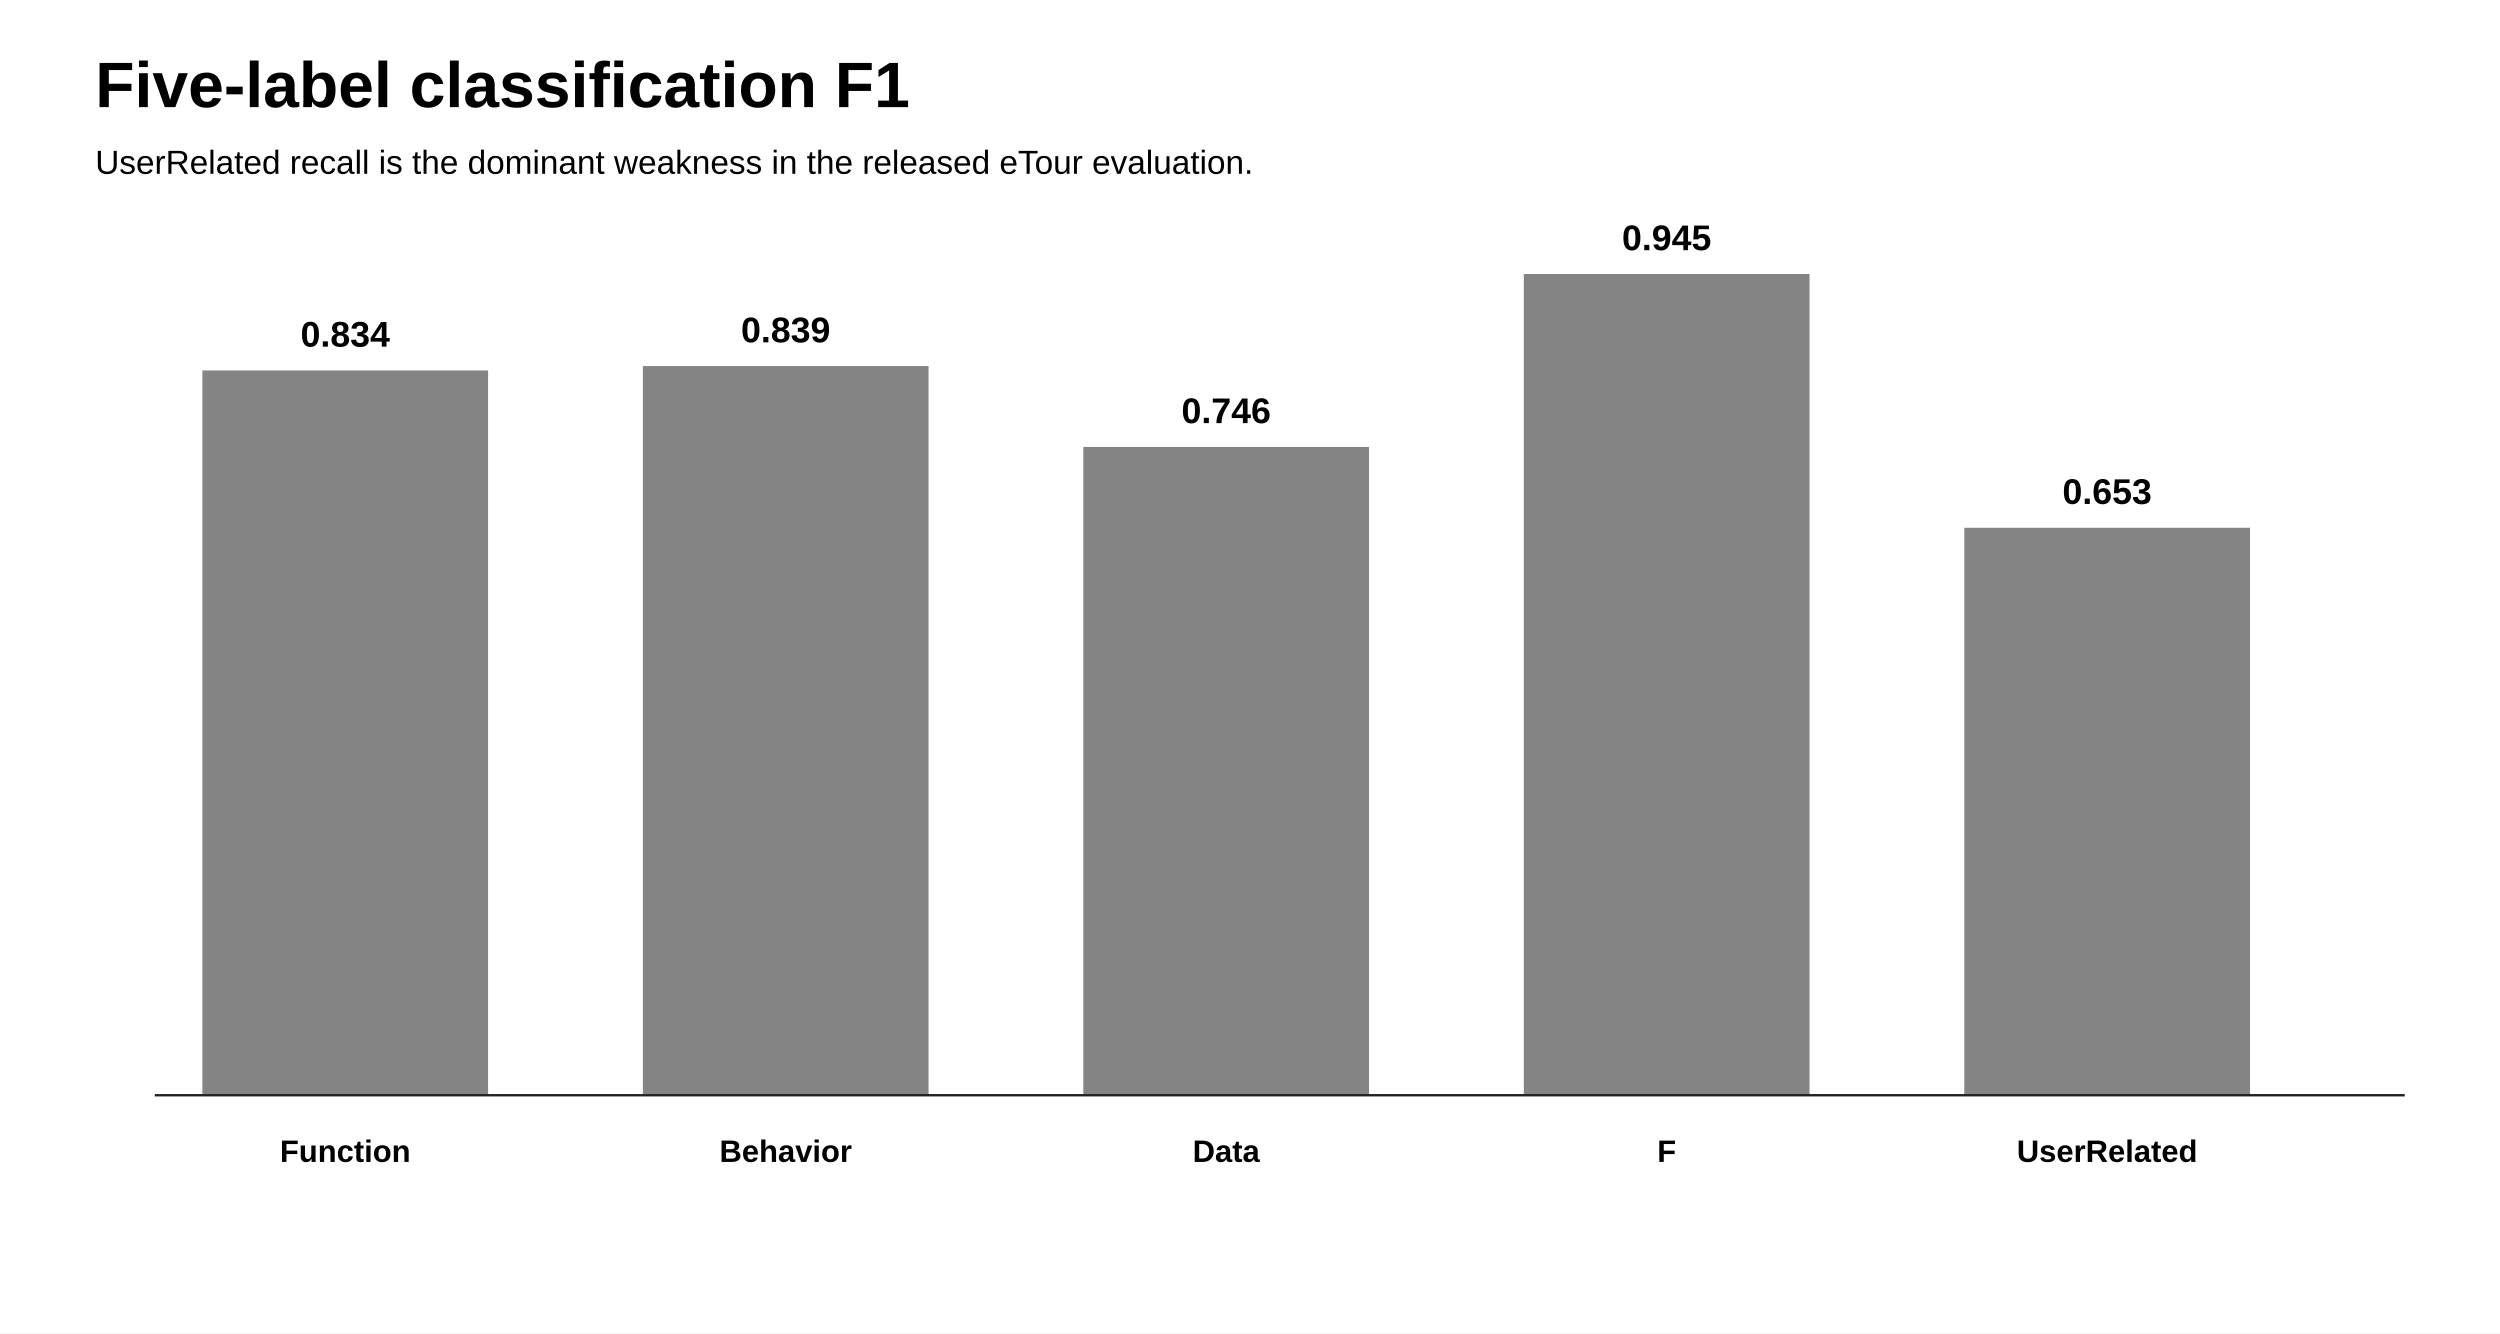
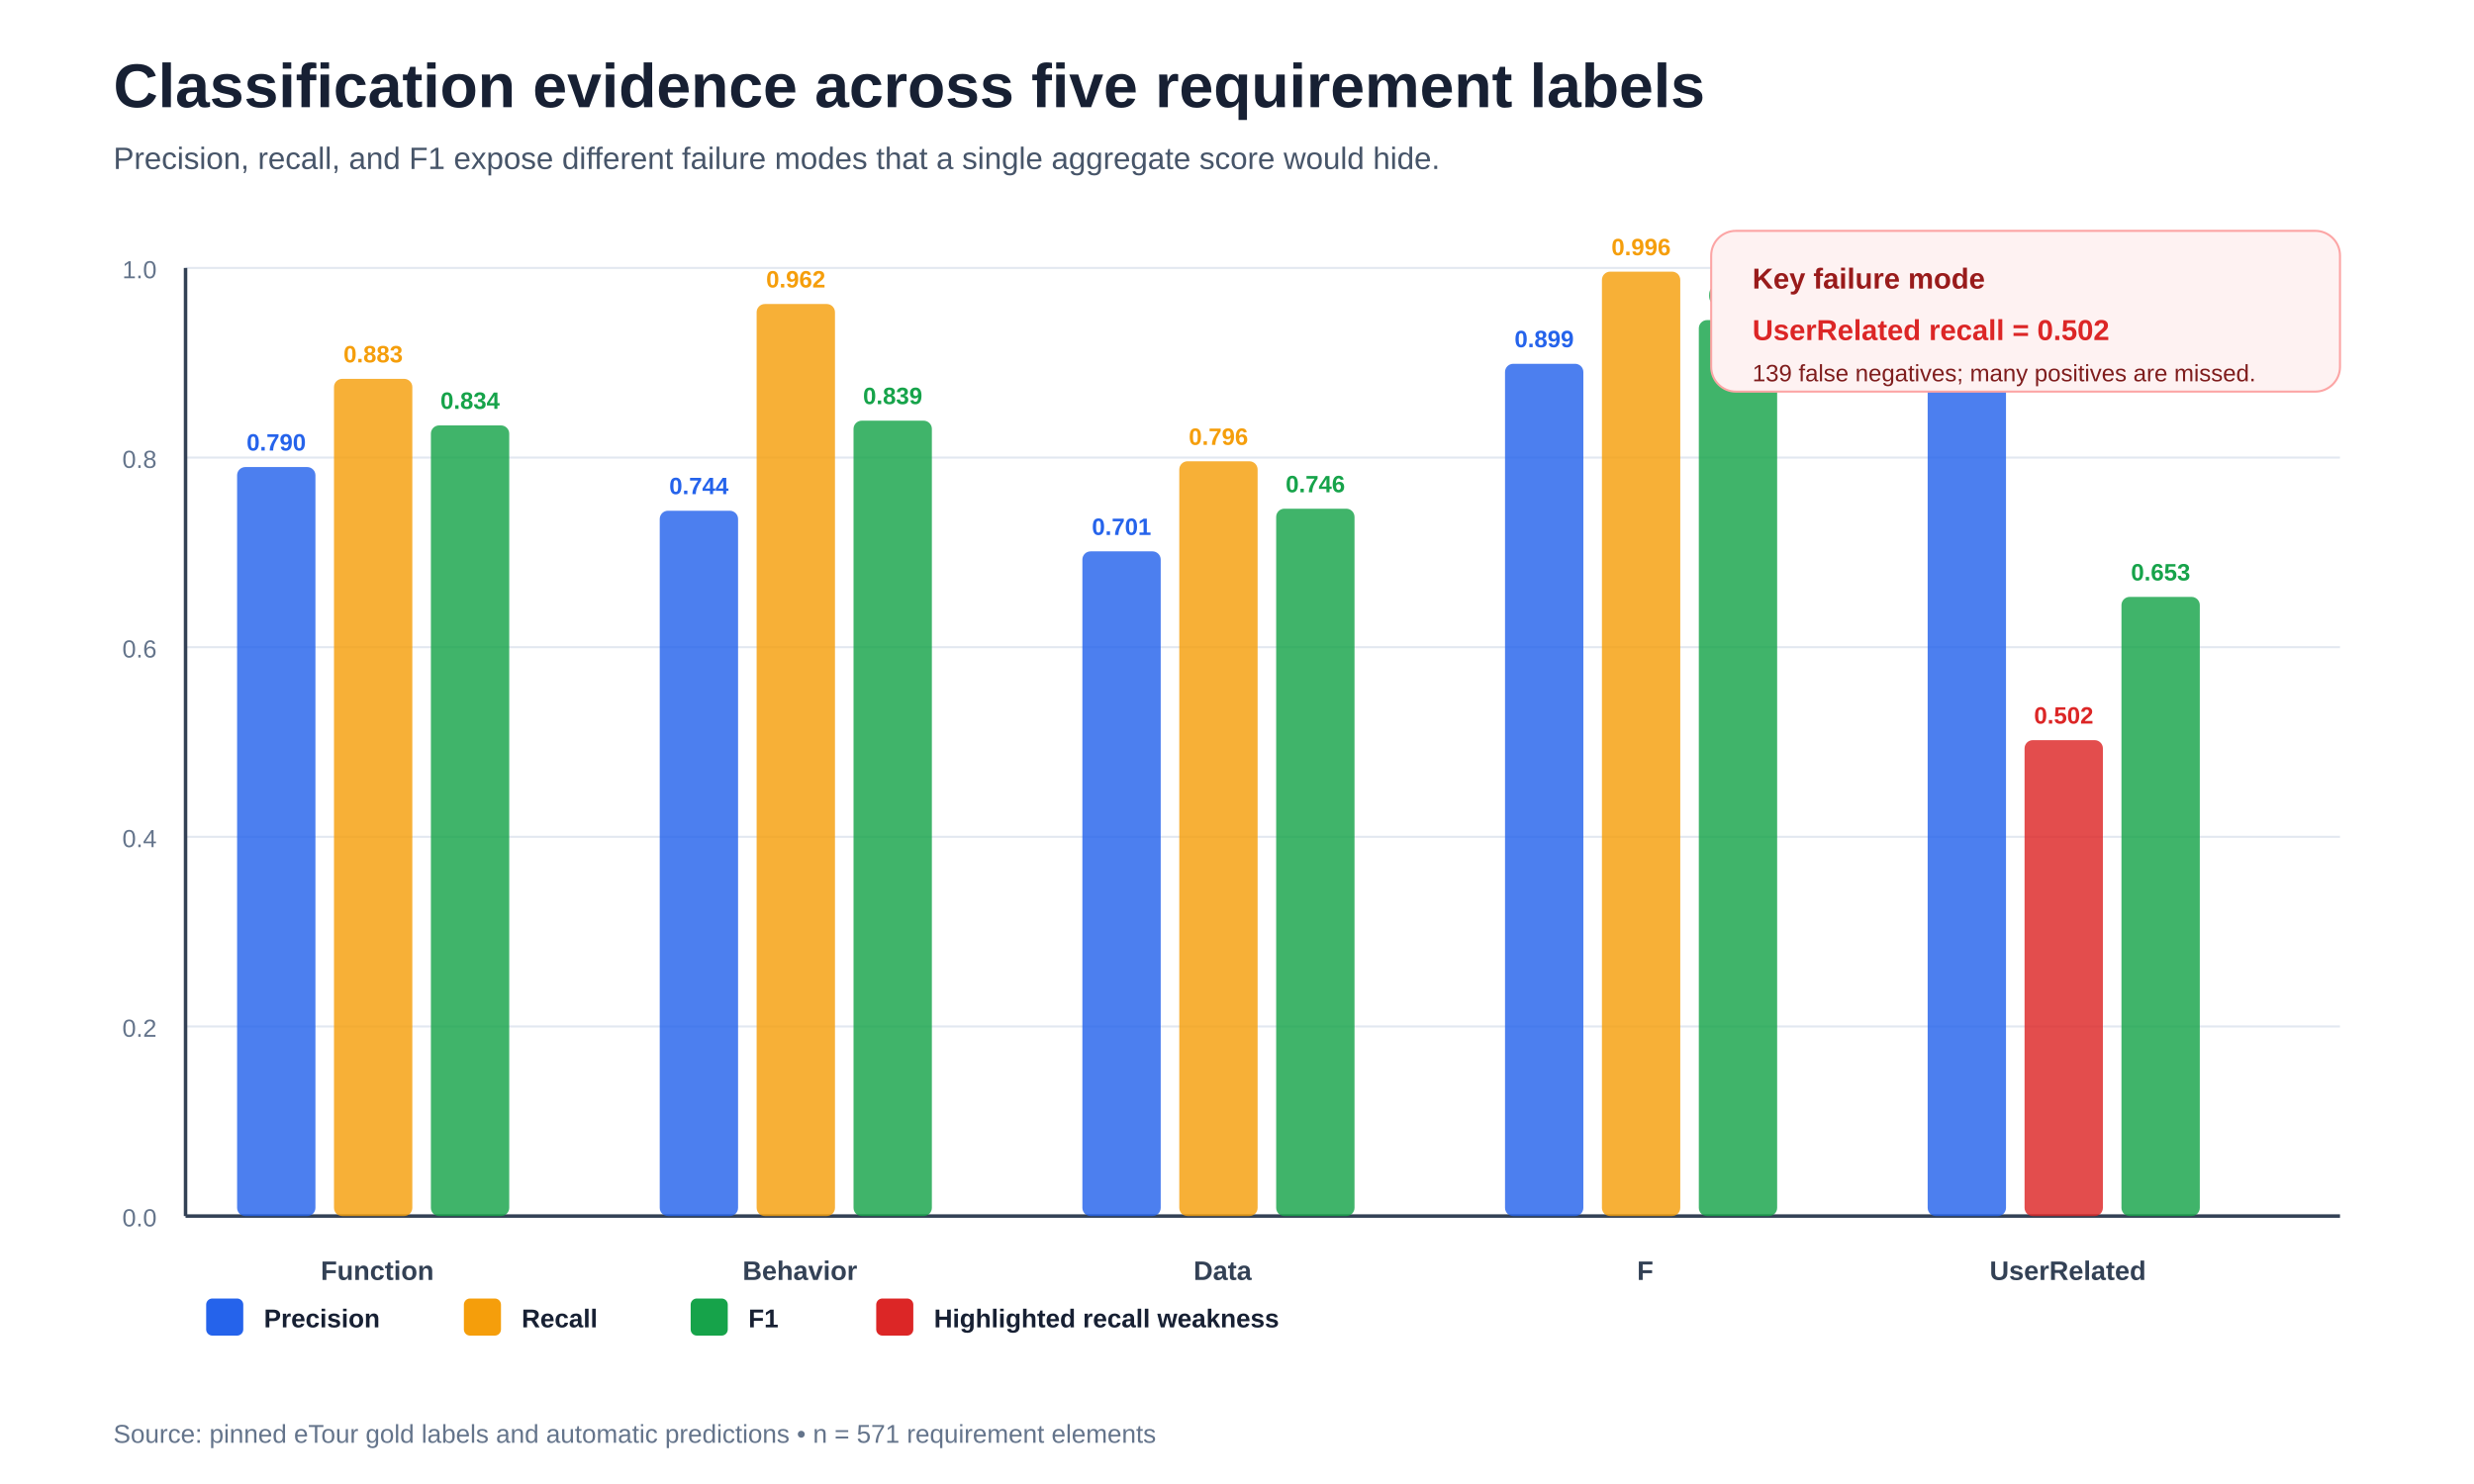
- <svg xmlns="http://www.w3.org/2000/svg" width="1050" height="560" viewBox="0 0 1050 560">
-   <rect width="100%" height="100%" fill="white" />
-   <text x="40" y="45" font-family="Arial, sans-serif" font-size="27" font-weight="700" text-anchor="start">Five-label classification F1</text>
-   <text x="40" y="73" font-family="Arial, sans-serif" font-size="14" font-weight="400" text-anchor="start">UserRelated recall is the dominant weakness in the released eTour evaluation.</text>
-   <rect x="85" y="155.59" width="120" height="304.41" fill="#555" fill-opacity="0.72" />
-   <text x="145" y="145.59" font-family="Arial, sans-serif" font-size="15" font-weight="700" text-anchor="middle">0.834</text>
-   <text x="145" y="488" font-family="Arial, sans-serif" font-size="13" font-weight="700" text-anchor="middle">Function</text>
-   <rect x="270" y="153.76" width="120" height="306.24" fill="#555" fill-opacity="0.72" />
-   <text x="330" y="143.765" font-family="Arial, sans-serif" font-size="15" font-weight="700" text-anchor="middle">0.839</text>
-   <text x="330" y="488" font-family="Arial, sans-serif" font-size="13" font-weight="700" text-anchor="middle">Behavior</text>
-   <rect x="455" y="187.71" width="120" height="272.29" fill="#555" fill-opacity="0.72" />
-   <text x="515" y="177.71" font-family="Arial, sans-serif" font-size="15" font-weight="700" text-anchor="middle">0.746</text>
-   <text x="515" y="488" font-family="Arial, sans-serif" font-size="13" font-weight="700" text-anchor="middle">Data</text>
-   <rect x="640" y="115.08" width="120" height="344.92" fill="#555" fill-opacity="0.72" />
-   <text x="700" y="105.075" font-family="Arial, sans-serif" font-size="15" font-weight="700" text-anchor="middle">0.945</text>
-   <text x="700" y="488" font-family="Arial, sans-serif" font-size="13" font-weight="700" text-anchor="middle">F</text>
-   <rect x="825" y="221.66" width="120" height="238.34" fill="#555" fill-opacity="0.72" />
-   <text x="885" y="211.655" font-family="Arial, sans-serif" font-size="15" font-weight="700" text-anchor="middle">0.653</text>
-   <text x="885" y="488" font-family="Arial, sans-serif" font-size="13" font-weight="700" text-anchor="middle">UserRelated</text>
-   <line x1="65" y1="460" x2="1010" y2="460" stroke="#222" />
+ <svg xmlns="http://www.w3.org/2000/svg" width="1200" height="720" viewBox="0 0 1200 720">
+   <rect width="100%" height="100%" fill="#ffffff" />
+   <text x="55" y="52" font-family="Arial, Helvetica, sans-serif" font-size="30" font-weight="700" text-anchor="start" fill="#172033">Classification evidence across five requirement labels</text>
+   <text x="55" y="82" font-family="Arial, Helvetica, sans-serif" font-size="15" font-weight="400" text-anchor="start" fill="#475569">Precision, recall, and F1 expose different failure modes that a single aggregate score would hide.</text>
+   <line x1="90" y1="590" x2="1135" y2="590" stroke="#e2e8f0" stroke-width="1" />
+   <text x="76" y="595" font-family="Arial, Helvetica, sans-serif" font-size="12" font-weight="400" text-anchor="end" fill="#64748b">0.0</text>
+   <line x1="90" y1="498" x2="1135" y2="498" stroke="#e2e8f0" stroke-width="1" />
+   <text x="76" y="503" font-family="Arial, Helvetica, sans-serif" font-size="12" font-weight="400" text-anchor="end" fill="#64748b">0.2</text>
+   <line x1="90" y1="406" x2="1135" y2="406" stroke="#e2e8f0" stroke-width="1" />
+   <text x="76" y="411" font-family="Arial, Helvetica, sans-serif" font-size="12" font-weight="400" text-anchor="end" fill="#64748b">0.4</text>
+   <line x1="90" y1="314" x2="1135" y2="314" stroke="#e2e8f0" stroke-width="1" />
+   <text x="76" y="319" font-family="Arial, Helvetica, sans-serif" font-size="12" font-weight="400" text-anchor="end" fill="#64748b">0.6</text>
+   <line x1="90" y1="222" x2="1135" y2="222" stroke="#e2e8f0" stroke-width="1" />
+   <text x="76" y="227" font-family="Arial, Helvetica, sans-serif" font-size="12" font-weight="400" text-anchor="end" fill="#64748b">0.8</text>
+   <line x1="90" y1="130" x2="1135" y2="130" stroke="#e2e8f0" stroke-width="1" />
+   <text x="76" y="135" font-family="Arial, Helvetica, sans-serif" font-size="12" font-weight="400" text-anchor="end" fill="#64748b">1.0</text>
+   <line x1="90" y1="590" x2="1135" y2="590" stroke="#334155" stroke-width="1.7" />
+   <line x1="90" y1="130" x2="90" y2="590" stroke="#334155" stroke-width="1.7" />
+   <rect x="115" y="226.6" width="38" height="363.4" rx="4" fill="#2563eb" fill-opacity="0.82" />
+   <text x="134" y="218.6" font-family="Arial, Helvetica, sans-serif" font-size="11.5" font-weight="700" text-anchor="middle" fill="#2563eb">0.790</text>
+   <rect x="162" y="183.8" width="38" height="406.2" rx="4" fill="#f59e0b" fill-opacity="0.82" />
+   <text x="181" y="175.82" font-family="Arial, Helvetica, sans-serif" font-size="11.5" font-weight="700" text-anchor="middle" fill="#f59e0b">0.883</text>
+   <rect x="209" y="206.4" width="38" height="383.6" rx="4" fill="#16a34a" fill-opacity="0.82" />
+   <text x="228" y="198.36" font-family="Arial, Helvetica, sans-serif" font-size="11.5" font-weight="700" text-anchor="middle" fill="#16a34a">0.834</text>
+   <text x="183" y="621" font-family="Arial, Helvetica, sans-serif" font-size="13" font-weight="700" text-anchor="middle" fill="#334155">Function</text>
+   <rect x="320" y="247.8" width="38" height="342.2" rx="4" fill="#2563eb" fill-opacity="0.82" />
+   <text x="339" y="239.76" font-family="Arial, Helvetica, sans-serif" font-size="11.5" font-weight="700" text-anchor="middle" fill="#2563eb">0.744</text>
+   <rect x="367" y="147.5" width="38" height="442.5" rx="4" fill="#f59e0b" fill-opacity="0.82" />
+   <text x="386" y="139.48" font-family="Arial, Helvetica, sans-serif" font-size="11.5" font-weight="700" text-anchor="middle" fill="#f59e0b">0.962</text>
+   <rect x="414" y="204.1" width="38" height="385.9" rx="4" fill="#16a34a" fill-opacity="0.82" />
+   <text x="433" y="196.06" font-family="Arial, Helvetica, sans-serif" font-size="11.5" font-weight="700" text-anchor="middle" fill="#16a34a">0.839</text>
+   <text x="388" y="621" font-family="Arial, Helvetica, sans-serif" font-size="13" font-weight="700" text-anchor="middle" fill="#334155">Behavior</text>
+   <rect x="525" y="267.5" width="38" height="322.5" rx="4" fill="#2563eb" fill-opacity="0.82" />
+   <text x="544" y="259.54" font-family="Arial, Helvetica, sans-serif" font-size="11.5" font-weight="700" text-anchor="middle" fill="#2563eb">0.701</text>
+   <rect x="572" y="223.8" width="38" height="366.2" rx="4" fill="#f59e0b" fill-opacity="0.82" />
+   <text x="591" y="215.84" font-family="Arial, Helvetica, sans-serif" font-size="11.5" font-weight="700" text-anchor="middle" fill="#f59e0b">0.796</text>
+   <rect x="619" y="246.8" width="38" height="343.2" rx="4" fill="#16a34a" fill-opacity="0.82" />
+   <text x="638" y="238.84" font-family="Arial, Helvetica, sans-serif" font-size="11.5" font-weight="700" text-anchor="middle" fill="#16a34a">0.746</text>
+   <text x="593" y="621" font-family="Arial, Helvetica, sans-serif" font-size="13" font-weight="700" text-anchor="middle" fill="#334155">Data</text>
+   <rect x="730" y="176.5" width="38" height="413.5" rx="4" fill="#2563eb" fill-opacity="0.82" />
+   <text x="749" y="168.46" font-family="Arial, Helvetica, sans-serif" font-size="11.5" font-weight="700" text-anchor="middle" fill="#2563eb">0.899</text>
+   <rect x="777" y="131.8" width="38" height="458.2" rx="4" fill="#f59e0b" fill-opacity="0.82" />
+   <text x="796" y="123.84" font-family="Arial, Helvetica, sans-serif" font-size="11.5" font-weight="700" text-anchor="middle" fill="#f59e0b">0.996</text>
+   <rect x="824" y="155.3" width="38" height="434.7" rx="4" fill="#16a34a" fill-opacity="0.82" />
+   <text x="843" y="147.3" font-family="Arial, Helvetica, sans-serif" font-size="11.5" font-weight="700" text-anchor="middle" fill="#16a34a">0.945</text>
+   <text x="798" y="621" font-family="Arial, Helvetica, sans-serif" font-size="13" font-weight="700" text-anchor="middle" fill="#334155">F</text>
+   <rect x="935" y="160.8" width="38" height="429.2" rx="4" fill="#2563eb" fill-opacity="0.82" />
+   <text x="954" y="152.82" font-family="Arial, Helvetica, sans-serif" font-size="11.5" font-weight="700" text-anchor="middle" fill="#2563eb">0.933</text>
+   <rect x="982" y="359.1" width="38" height="230.9" rx="4" fill="#dc2626" fill-opacity="0.82" />
+   <text x="1001" y="351.08" font-family="Arial, Helvetica, sans-serif" font-size="11.5" font-weight="700" text-anchor="middle" fill="#dc2626">0.502</text>
+   <rect x="1029" y="289.6" width="38" height="300.4" rx="4" fill="#16a34a" fill-opacity="0.82" />
+   <text x="1048" y="281.62" font-family="Arial, Helvetica, sans-serif" font-size="11.5" font-weight="700" text-anchor="middle" fill="#16a34a">0.653</text>
+   <text x="1003" y="621" font-family="Arial, Helvetica, sans-serif" font-size="13" font-weight="700" text-anchor="middle" fill="#334155">UserRelated</text>
+   <rect x="830" y="112" width="305" height="78" rx="12" fill="#fef2f2" stroke="#fca5a5" />
+   <text x="850" y="140" font-family="Arial, Helvetica, sans-serif" font-size="14" font-weight="700" text-anchor="start" fill="#991b1b">Key failure mode</text>
+   <text x="850" y="165" font-family="Arial, Helvetica, sans-serif" font-size="14" font-weight="700" text-anchor="start" fill="#dc2626">UserRelated recall = 0.502</text>
+   <text x="850" y="185" font-family="Arial, Helvetica, sans-serif" font-size="11.5" font-weight="400" text-anchor="start" fill="#7f1d1d">139 false negatives; many positives are missed.</text>
+   <rect x="100" y="630" width="18" height="18" rx="3" fill="#2563eb" />
+   <text x="128" y="644" font-family="Arial, Helvetica, sans-serif" font-size="12.5" font-weight="600" text-anchor="start" fill="#172033">Precision</text>
+   <rect x="225" y="630" width="18" height="18" rx="3" fill="#f59e0b" />
+   <text x="253" y="644" font-family="Arial, Helvetica, sans-serif" font-size="12.5" font-weight="600" text-anchor="start" fill="#172033">Recall</text>
+   <rect x="335" y="630" width="18" height="18" rx="3" fill="#16a34a" />
+   <text x="363" y="644" font-family="Arial, Helvetica, sans-serif" font-size="12.5" font-weight="600" text-anchor="start" fill="#172033">F1</text>
+   <rect x="425" y="630" width="18" height="18" rx="3" fill="#dc2626" />
+   <text x="453" y="644" font-family="Arial, Helvetica, sans-serif" font-size="12.5" font-weight="600" text-anchor="start" fill="#172033">Highlighted recall weakness</text>
+   <text x="55" y="700" font-family="Arial, Helvetica, sans-serif" font-size="12.5" font-weight="400" text-anchor="start" fill="#64748b">Source: pinned eTour gold labels and automatic predictions • n = 571 requirement elements</text>
</svg>
